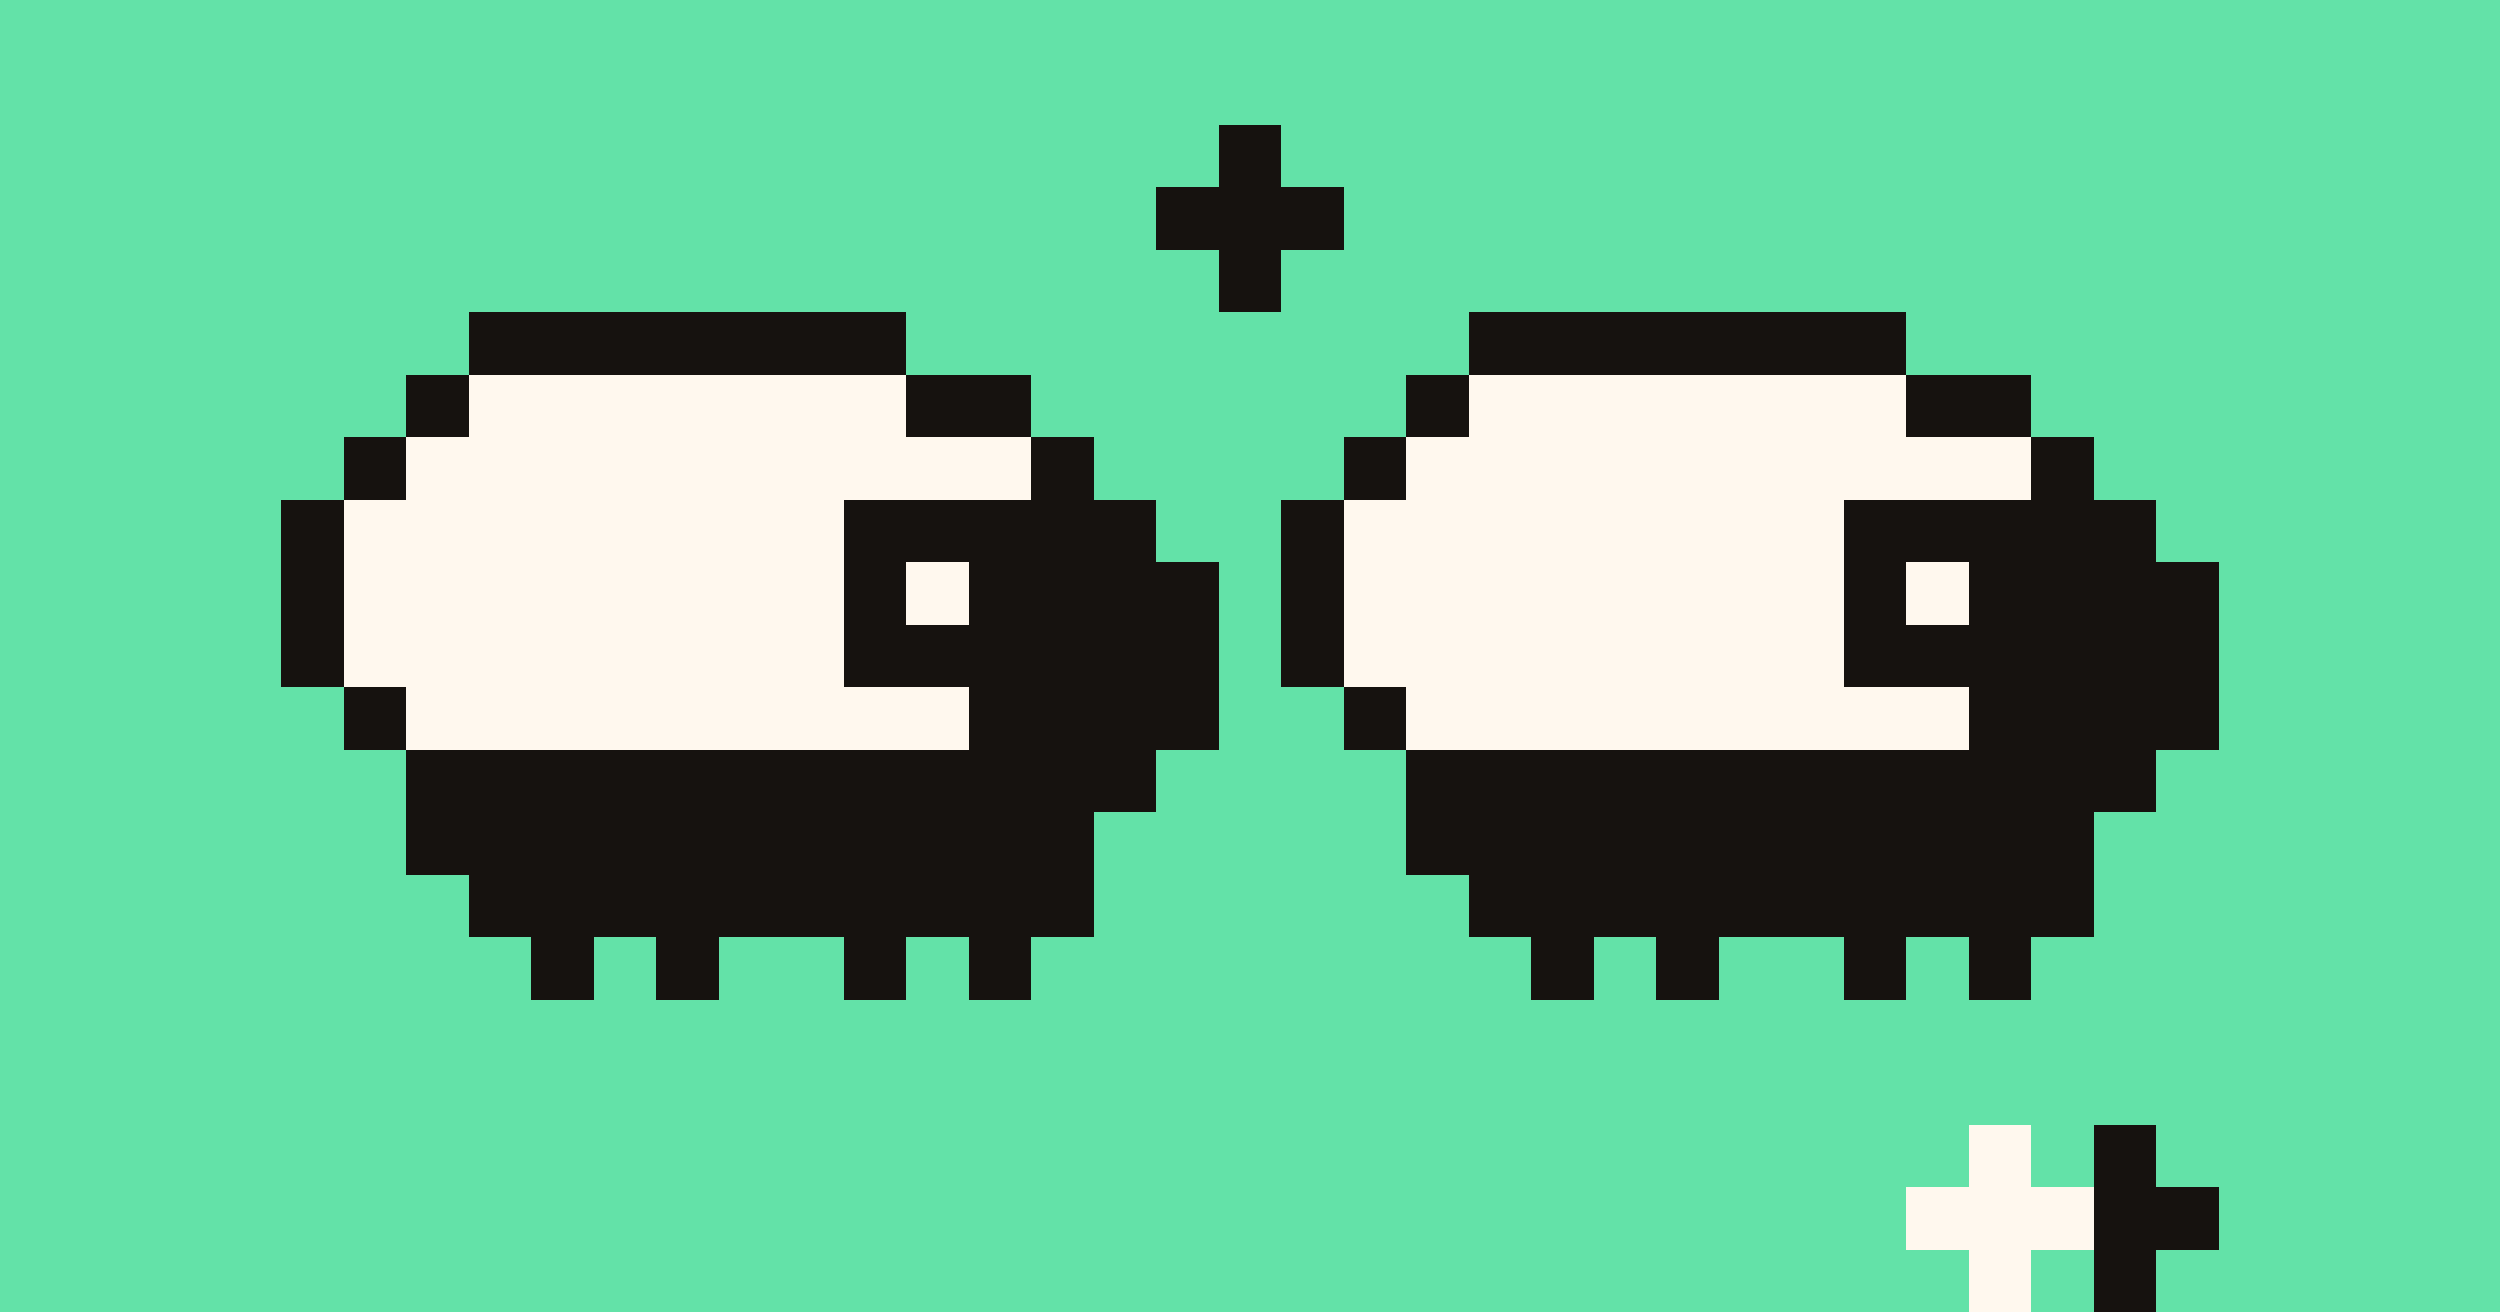
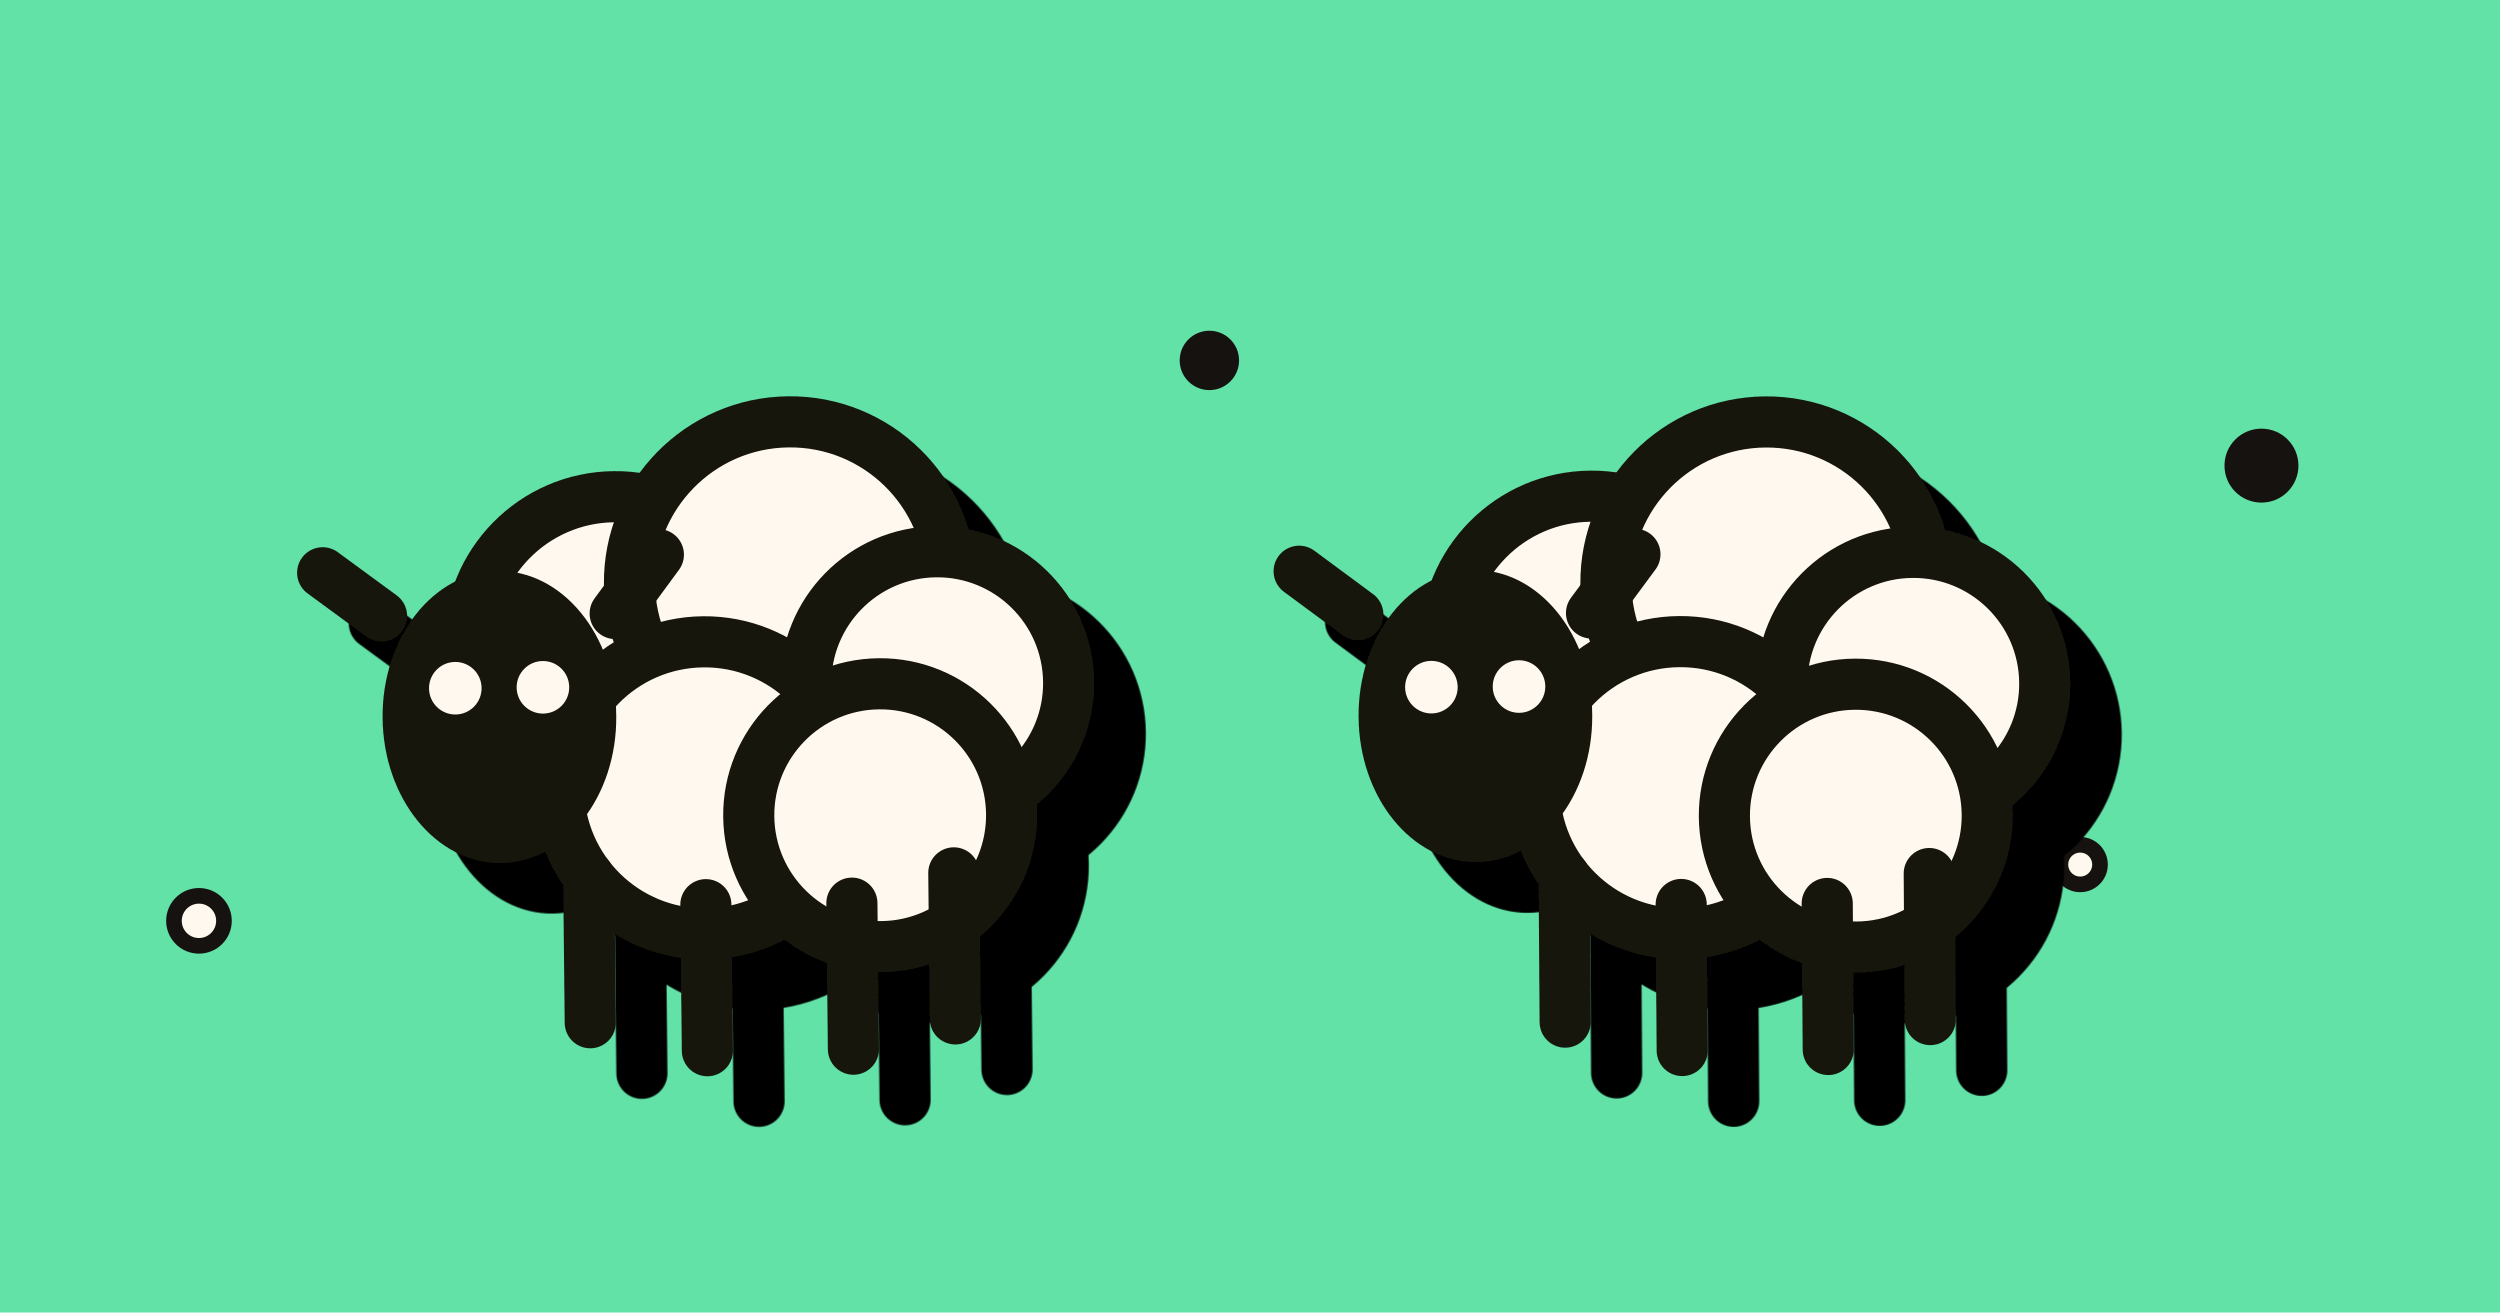
- <svg xmlns="http://www.w3.org/2000/svg" viewBox="0 0 240 126" width="240" height="126" shape-rendering="crispEdges">
+ <svg xmlns="http://www.w3.org/2000/svg" viewBox="0 0 240 126" width="240" height="126">
+   <defs>
+     <filter id="h" x="-15%" y="-15%" width="140%" height="140%">
+       <feOffset in="SourceAlpha" dx="3.5" dy="3.5" result="s" />
+       <feMerge>
+         <feMergeNode in="s" />
+         <feMergeNode in="SourceGraphic" />
+       </feMerge>
+     </filter>
+   </defs>
  <rect width="240" height="126" fill="#63E2A8" />
-   <rect x="201" y="108" width="6" height="6" fill="#16120F" />
-   <rect x="195" y="114" width="6" height="6" fill="#16120F" />
-   <rect x="201" y="114" width="6" height="6" fill="#16120F" />
-   <rect x="207" y="114" width="6" height="6" fill="#16120F" />
-   <rect x="201" y="120" width="6" height="6" fill="#16120F" />
-   <rect x="117" y="12" width="6" height="6" fill="#16120F" />
-   <rect x="111" y="18" width="6" height="6" fill="#16120F" />
-   <rect x="117" y="18" width="6" height="6" fill="#16120F" />
-   <rect x="123" y="18" width="6" height="6" fill="#16120F" />
-   <rect x="117" y="24" width="6" height="6" fill="#16120F" />
-   <rect x="189" y="108" width="6" height="6" fill="#FFF8EE" />
-   <rect x="183" y="114" width="6" height="6" fill="#FFF8EE" />
-   <rect x="189" y="114" width="6" height="6" fill="#FFF8EE" />
-   <rect x="195" y="114" width="6" height="6" fill="#FFF8EE" />
-   <rect x="189" y="120" width="6" height="6" fill="#FFF8EE" />
-   <rect x="111" y="54" width="6" height="6" fill="#16120F" />
-   <rect x="207" y="54" width="6" height="6" fill="#16120F" />
-   <rect x="111" y="60" width="6" height="6" fill="#16120F" />
-   <rect x="207" y="60" width="6" height="6" fill="#16120F" />
-   <rect x="105" y="66" width="12" height="6" fill="#16120F" />
-   <rect x="201" y="66" width="12" height="6" fill="#16120F" />
-   <rect x="99" y="72" width="12" height="6" fill="#16120F" />
-   <rect x="195" y="72" width="12" height="6" fill="#16120F" />
-   <rect x="99" y="78" width="6" height="6" fill="#16120F" />
-   <rect x="195" y="78" width="6" height="6" fill="#16120F" />
-   <rect x="51" y="84" width="6" height="6" fill="#16120F" />
-   <rect x="63" y="84" width="12" height="6" fill="#16120F" />
-   <rect x="81" y="84" width="6" height="6" fill="#16120F" />
-   <rect x="93" y="84" width="12" height="6" fill="#16120F" />
-   <rect x="147" y="84" width="6" height="6" fill="#16120F" />
-   <rect x="159" y="84" width="12" height="6" fill="#16120F" />
-   <rect x="177" y="84" width="6" height="6" fill="#16120F" />
-   <rect x="189" y="84" width="12" height="6" fill="#16120F" />
-   <rect x="51" y="90" width="6" height="6" fill="#16120F" />
-   <rect x="63" y="90" width="6" height="6" fill="#16120F" />
-   <rect x="81" y="90" width="6" height="6" fill="#16120F" />
-   <rect x="93" y="90" width="6" height="6" fill="#16120F" />
-   <rect x="147" y="90" width="6" height="6" fill="#16120F" />
-   <rect x="159" y="90" width="6" height="6" fill="#16120F" />
-   <rect x="177" y="90" width="6" height="6" fill="#16120F" />
-   <rect x="189" y="90" width="6" height="6" fill="#16120F" />
-   <rect x="45" y="30" width="42" height="6" fill="#16120F" />
-   <rect x="141" y="30" width="42" height="6" fill="#16120F" />
-   <rect x="39" y="36" width="6" height="6" fill="#16120F" />
-   <rect x="87" y="36" width="12" height="6" fill="#16120F" />
-   <rect x="135" y="36" width="6" height="6" fill="#16120F" />
-   <rect x="183" y="36" width="12" height="6" fill="#16120F" />
-   <rect x="33" y="42" width="6" height="6" fill="#16120F" />
-   <rect x="99" y="42" width="6" height="6" fill="#16120F" />
-   <rect x="129" y="42" width="6" height="6" fill="#16120F" />
-   <rect x="195" y="42" width="6" height="6" fill="#16120F" />
-   <rect x="27" y="48" width="6" height="6" fill="#16120F" />
-   <rect x="81" y="48" width="30" height="6" fill="#16120F" />
-   <rect x="123" y="48" width="6" height="6" fill="#16120F" />
-   <rect x="177" y="48" width="30" height="6" fill="#16120F" />
-   <rect x="27" y="54" width="6" height="6" fill="#16120F" />
-   <rect x="81" y="54" width="6" height="6" fill="#16120F" />
-   <rect x="93" y="54" width="18" height="6" fill="#16120F" />
-   <rect x="123" y="54" width="6" height="6" fill="#16120F" />
-   <rect x="177" y="54" width="6" height="6" fill="#16120F" />
-   <rect x="189" y="54" width="18" height="6" fill="#16120F" />
-   <rect x="27" y="60" width="6" height="6" fill="#16120F" />
-   <rect x="81" y="60" width="30" height="6" fill="#16120F" />
-   <rect x="123" y="60" width="6" height="6" fill="#16120F" />
-   <rect x="177" y="60" width="30" height="6" fill="#16120F" />
-   <rect x="33" y="66" width="6" height="6" fill="#16120F" />
-   <rect x="93" y="66" width="12" height="6" fill="#16120F" />
-   <rect x="129" y="66" width="6" height="6" fill="#16120F" />
-   <rect x="189" y="66" width="12" height="6" fill="#16120F" />
-   <rect x="39" y="72" width="60" height="6" fill="#16120F" />
-   <rect x="135" y="72" width="60" height="6" fill="#16120F" />
-   <rect x="39" y="78" width="60" height="6" fill="#16120F" />
-   <rect x="135" y="78" width="60" height="6" fill="#16120F" />
-   <rect x="45" y="84" width="6" height="6" fill="#16120F" />
-   <rect x="57" y="84" width="6" height="6" fill="#16120F" />
-   <rect x="75" y="84" width="6" height="6" fill="#16120F" />
-   <rect x="87" y="84" width="6" height="6" fill="#16120F" />
-   <rect x="141" y="84" width="6" height="6" fill="#16120F" />
-   <rect x="153" y="84" width="6" height="6" fill="#16120F" />
-   <rect x="171" y="84" width="6" height="6" fill="#16120F" />
-   <rect x="183" y="84" width="6" height="6" fill="#16120F" />
-   <rect x="45" y="36" width="42" height="6" fill="#FFF8EE" />
-   <rect x="141" y="36" width="42" height="6" fill="#FFF8EE" />
-   <rect x="39" y="42" width="60" height="6" fill="#FFF8EE" />
-   <rect x="135" y="42" width="60" height="6" fill="#FFF8EE" />
-   <rect x="33" y="48" width="48" height="6" fill="#FFF8EE" />
-   <rect x="129" y="48" width="48" height="6" fill="#FFF8EE" />
-   <rect x="33" y="54" width="48" height="6" fill="#FFF8EE" />
-   <rect x="87" y="54" width="6" height="6" fill="#FFF8EE" />
-   <rect x="129" y="54" width="48" height="6" fill="#FFF8EE" />
-   <rect x="183" y="54" width="6" height="6" fill="#FFF8EE" />
-   <rect x="33" y="60" width="48" height="6" fill="#FFF8EE" />
-   <rect x="129" y="60" width="48" height="6" fill="#FFF8EE" />
-   <rect x="39" y="66" width="54" height="6" fill="#FFF8EE" />
-   <rect x="135" y="66" width="54" height="6" fill="#FFF8EE" />
+   <circle cx="217.1" cy="44.7" r="2.8" fill="#16120F" stroke="#16120F" stroke-width="1.5" />
+   <circle cx="19.1" cy="88.4" r="2.4" fill="#FFF8EE" stroke="#16120F" stroke-width="1.5" />
+   <circle cx="199.7" cy="83.0" r="1.9" fill="#FFF8EE" stroke="#16120F" stroke-width="1.5" />
+   <circle cx="116.1" cy="34.6" r="2.1" fill="#16120F" stroke="#16120F" stroke-width="1.5" />
+   <g transform="translate(28.3 22.3) rotate(-0.6 44.8 44.8) scale(1.402)" filter="url(#h)">
+     <g fill="#FFF8EE" stroke="#16120F" stroke-width="3.5" stroke-linejoin="round" stroke-linecap="round">
+       <circle cx="22" cy="28" r="10" />
+       <circle cx="34" cy="24" r="11" />
+       <circle cx="44" cy="31" r="9" />
+       <circle cx="28" cy="38" r="10" />
+       <circle cx="40" cy="40" r="9" />
+     </g>
+     <path d="M20 44v10M28 46v10M38 46v10M45 44v10" stroke="#16120F" stroke-width="3.5" stroke-linejoin="round" stroke-linecap="round" />
+     <ellipse cx="14" cy="33" rx="8" ry="10" fill="#16120F" />
+     <circle cx="11" cy="31" r="1.8" fill="#FFF8EE" />
+     <circle cx="17" cy="31" r="1.8" fill="#FFF8EE" />
+     <path d="M6 26l-4-3M22 26l3-4" stroke="#16120F" stroke-width="3.5" stroke-linejoin="round" stroke-linecap="round" />
+   </g>
+   <g transform="translate(122.0 22.3) rotate(-0.4 44.8 44.8) scale(1.402)" filter="url(#h)">
+     <g fill="#FFF8EE" stroke="#16120F" stroke-width="3.5" stroke-linejoin="round" stroke-linecap="round">
+       <circle cx="22" cy="28" r="10" />
+       <circle cx="34" cy="24" r="11" />
+       <circle cx="44" cy="31" r="9" />
+       <circle cx="28" cy="38" r="10" />
+       <circle cx="40" cy="40" r="9" />
+     </g>
+     <path d="M20 44v10M28 46v10M38 46v10M45 44v10" stroke="#16120F" stroke-width="3.5" stroke-linejoin="round" stroke-linecap="round" />
+     <ellipse cx="14" cy="33" rx="8" ry="10" fill="#16120F" />
+     <circle cx="11" cy="31" r="1.8" fill="#FFF8EE" />
+     <circle cx="17" cy="31" r="1.8" fill="#FFF8EE" />
+     <path d="M6 26l-4-3M22 26l3-4" stroke="#16120F" stroke-width="3.5" stroke-linejoin="round" stroke-linecap="round" />
+   </g>
</svg>
